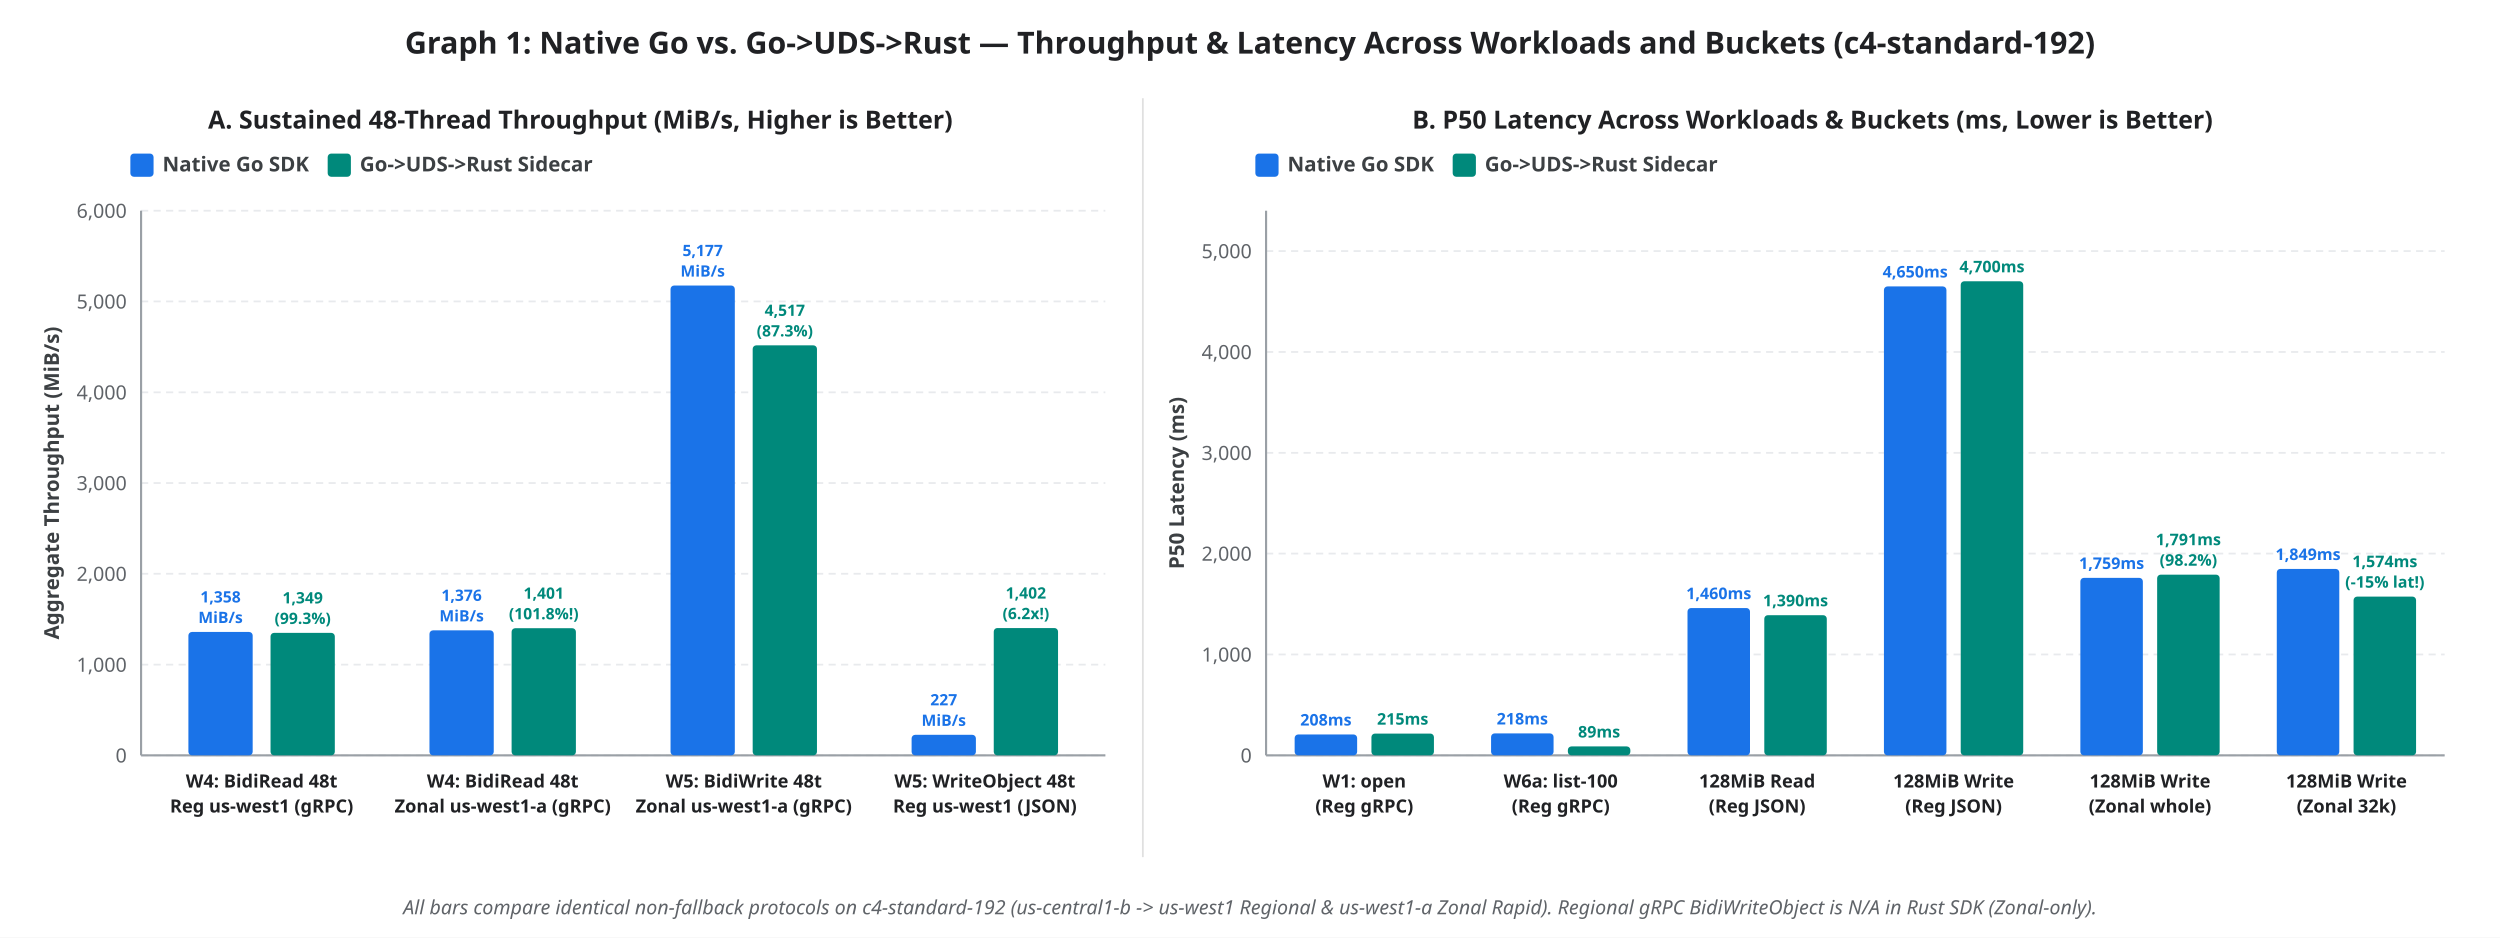
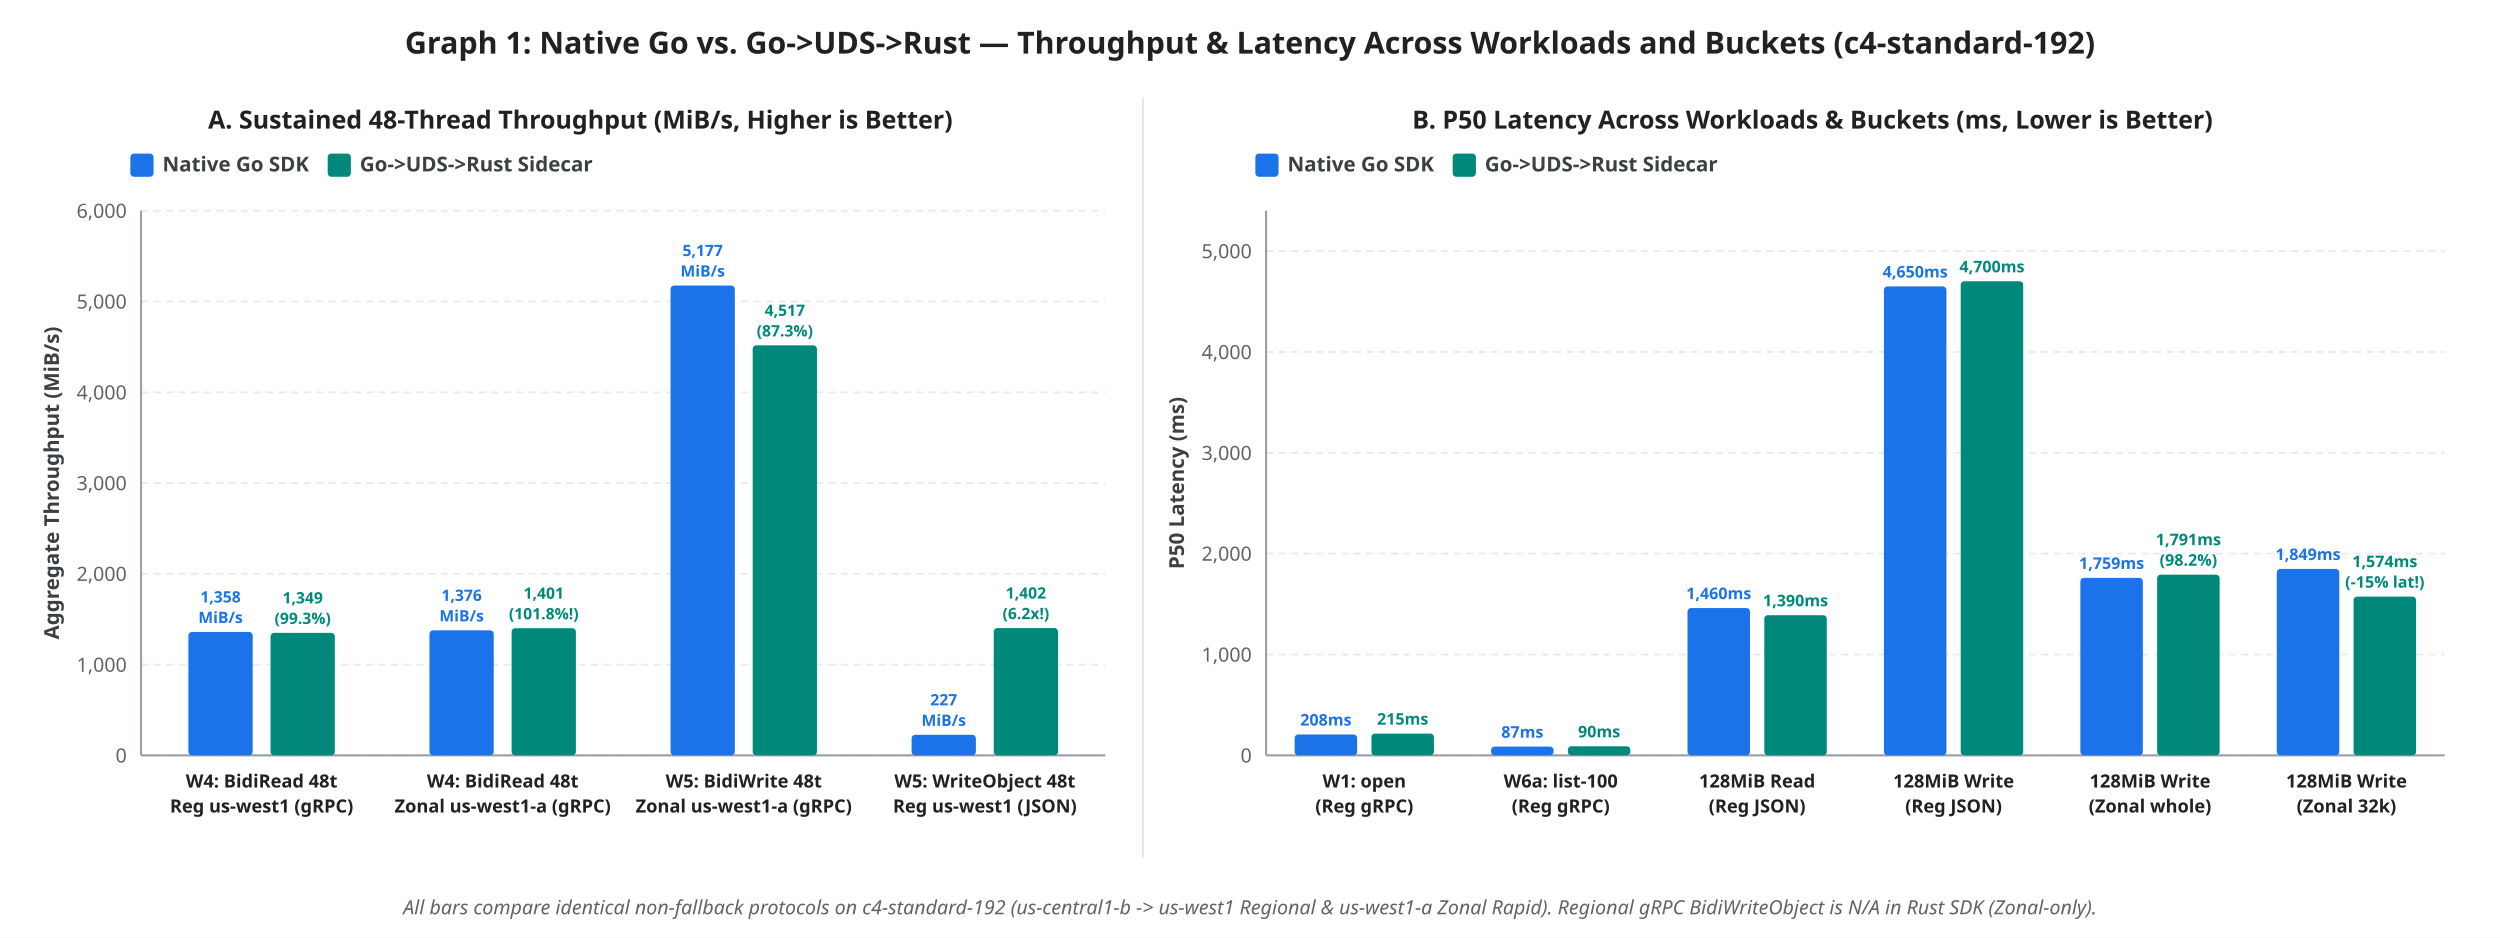
<svg xmlns="http://www.w3.org/2000/svg" width="1400" height="525" viewBox="0 0 1400 525">
  <rect width="1400" height="525" fill="#FFFFFF" />
  <text x="700" y="30" text-anchor="middle" font-family="sans-serif" font-size="17" font-weight="bold" fill="#202124">Graph 1: Native Go vs. Go-&gt;UDS-&gt;Rust — Throughput &amp; Latency Across Workloads and Buckets (c4-standard-192)</text>
  <line x1="640" y1="55" x2="640" y2="480" stroke="#E0E0E0" stroke-width="1" />
  <text x="325.0" y="72" text-anchor="middle" font-family="sans-serif" font-size="14" font-weight="bold" fill="#202124">A. Sustained 48-Thread Throughput (MiB/s, Higher is Better)</text>
  <rect x="73" y="86" width="13" height="13" rx="2" fill="#1A73E8" />
  <text x="91" y="96" font-family="sans-serif" font-size="11.5" font-weight="600" fill="#3C4043">Native Go SDK</text>
  <rect x="183.5" y="86" width="13" height="13" rx="2" fill="#00897B" />
  <text x="201.5" y="96" font-family="sans-serif" font-size="11.5" font-weight="600" fill="#3C4043">Go-&gt;UDS-&gt;Rust Sidecar</text>
  <line x1="79" y1="423.0" x2="619" y2="423.0" stroke="#E8EAED" stroke-width="1" stroke-dasharray="4,3" />
  <text x="71" y="427.0" text-anchor="end" font-family="sans-serif" font-size="11" fill="#5F6368">0</text>
  <line x1="79" y1="372.2" x2="619" y2="372.2" stroke="#E8EAED" stroke-width="1" stroke-dasharray="4,3" />
  <text x="71" y="376.2" text-anchor="end" font-family="sans-serif" font-size="11" fill="#5F6368">1,000</text>
  <line x1="79" y1="321.3" x2="619" y2="321.3" stroke="#E8EAED" stroke-width="1" stroke-dasharray="4,3" />
  <text x="71" y="325.3" text-anchor="end" font-family="sans-serif" font-size="11" fill="#5F6368">2,000</text>
  <line x1="79" y1="270.5" x2="619" y2="270.5" stroke="#E8EAED" stroke-width="1" stroke-dasharray="4,3" />
  <text x="71" y="274.5" text-anchor="end" font-family="sans-serif" font-size="11" fill="#5F6368">3,000</text>
  <line x1="79" y1="219.7" x2="619" y2="219.7" stroke="#E8EAED" stroke-width="1" stroke-dasharray="4,3" />
  <text x="71" y="223.7" text-anchor="end" font-family="sans-serif" font-size="11" fill="#5F6368">4,000</text>
  <line x1="79" y1="168.8" x2="619" y2="168.8" stroke="#E8EAED" stroke-width="1" stroke-dasharray="4,3" />
  <text x="71" y="172.8" text-anchor="end" font-family="sans-serif" font-size="11" fill="#5F6368">5,000</text>
  <line x1="79" y1="118.0" x2="619" y2="118.0" stroke="#E8EAED" stroke-width="1" stroke-dasharray="4,3" />
  <text x="71" y="122.0" text-anchor="end" font-family="sans-serif" font-size="11" fill="#5F6368">6,000</text>
  <line x1="79" y1="118" x2="79" y2="423" stroke="#9AA0A6" stroke-width="1.2" />
  <line x1="79" y1="423" x2="619" y2="423" stroke="#9AA0A6" stroke-width="1.2" />
  <text x="33" y="270.5" text-anchor="middle" font-family="sans-serif" font-size="11.5" font-weight="bold" fill="#3C4043" transform="rotate(-90 33 270.5)">Aggregate Throughput (MiB/s)</text>
  <rect x="105.5" y="353.9" width="36.0" height="69.1" rx="2" fill="#1A73E8" />
  <text x="123.5" y="337.4" text-anchor="middle" font-family="sans-serif" font-size="8.8" font-weight="bold" fill="#1A73E8">1,358</text>
  <text x="123.5" y="348.9" text-anchor="middle" font-family="sans-serif" font-size="8.8" font-weight="bold" fill="#1A73E8">MiB/s</text>
  <rect x="151.5" y="354.4" width="36.0" height="68.6" rx="2" fill="#00897B" />
  <text x="169.5" y="337.9" text-anchor="middle" font-family="sans-serif" font-size="8.8" font-weight="bold" fill="#00897B">1,349</text>
  <text x="169.5" y="349.4" text-anchor="middle" font-family="sans-serif" font-size="8.8" font-weight="bold" fill="#00897B">(99.3%)</text>
  <text x="146.5" y="441" text-anchor="middle" font-family="sans-serif" font-size="10.2" font-weight="600" fill="#202124">W4: BidiRead 48t</text>
  <text x="146.5" y="455" text-anchor="middle" font-family="sans-serif" font-size="10.2" font-weight="600" fill="#202124">Reg us-west1 (gRPC)</text>
  <rect x="240.5" y="353.0" width="36.0" height="70.0" rx="2" fill="#1A73E8" />
  <text x="258.5" y="336.5" text-anchor="middle" font-family="sans-serif" font-size="8.8" font-weight="bold" fill="#1A73E8">1,376</text>
  <text x="258.5" y="348.0" text-anchor="middle" font-family="sans-serif" font-size="8.8" font-weight="bold" fill="#1A73E8">MiB/s</text>
  <rect x="286.5" y="351.8" width="36.0" height="71.2" rx="2" fill="#00897B" />
  <text x="304.5" y="335.3" text-anchor="middle" font-family="sans-serif" font-size="8.8" font-weight="bold" fill="#00897B">1,401</text>
  <text x="304.5" y="346.8" text-anchor="middle" font-family="sans-serif" font-size="8.8" font-weight="bold" fill="#00897B">(101.8%!)</text>
  <text x="281.5" y="441" text-anchor="middle" font-family="sans-serif" font-size="10.2" font-weight="600" fill="#202124">W4: BidiRead 48t</text>
  <text x="281.5" y="455" text-anchor="middle" font-family="sans-serif" font-size="10.2" font-weight="600" fill="#202124">Zonal us-west1-a (gRPC)</text>
  <rect x="375.5" y="159.9" width="36.0" height="263.1" rx="2" fill="#1A73E8" />
  <text x="393.5" y="143.4" text-anchor="middle" font-family="sans-serif" font-size="8.8" font-weight="bold" fill="#1A73E8">5,177</text>
  <text x="393.5" y="154.9" text-anchor="middle" font-family="sans-serif" font-size="8.8" font-weight="bold" fill="#1A73E8">MiB/s</text>
  <rect x="421.5" y="193.4" width="36.0" height="229.6" rx="2" fill="#00897B" />
  <text x="439.5" y="176.9" text-anchor="middle" font-family="sans-serif" font-size="8.8" font-weight="bold" fill="#00897B">4,517</text>
  <text x="439.5" y="188.4" text-anchor="middle" font-family="sans-serif" font-size="8.8" font-weight="bold" fill="#00897B">(87.3%)</text>
  <text x="416.5" y="441" text-anchor="middle" font-family="sans-serif" font-size="10.2" font-weight="600" fill="#202124">W5: BidiWrite 48t</text>
  <text x="416.5" y="455" text-anchor="middle" font-family="sans-serif" font-size="10.2" font-weight="600" fill="#202124">Zonal us-west1-a (gRPC)</text>
  <rect x="510.5" y="411.5" width="36.0" height="11.5" rx="2" fill="#1A73E8" />
  <text x="528.5" y="395.0" text-anchor="middle" font-family="sans-serif" font-size="8.8" font-weight="bold" fill="#1A73E8">227</text>
  <text x="528.5" y="406.5" text-anchor="middle" font-family="sans-serif" font-size="8.8" font-weight="bold" fill="#1A73E8">MiB/s</text>
  <rect x="556.5" y="351.7" width="36.0" height="71.3" rx="2" fill="#00897B" />
  <text x="574.5" y="335.2" text-anchor="middle" font-family="sans-serif" font-size="8.8" font-weight="bold" fill="#00897B">1,402</text>
  <text x="574.5" y="346.7" text-anchor="middle" font-family="sans-serif" font-size="8.8" font-weight="bold" fill="#00897B">(6.2x!)</text>
  <text x="551.5" y="441" text-anchor="middle" font-family="sans-serif" font-size="10.2" font-weight="600" fill="#202124">W5: WriteObject 48t</text>
  <text x="551.5" y="455" text-anchor="middle" font-family="sans-serif" font-size="10.2" font-weight="600" fill="#202124">Reg us-west1 (JSON)</text>
  <text x="1015.0" y="72" text-anchor="middle" font-family="sans-serif" font-size="14" font-weight="bold" fill="#202124">B. P50 Latency Across Workloads &amp; Buckets (ms, Lower is Better)</text>
  <rect x="703" y="86" width="13" height="13" rx="2" fill="#1A73E8" />
  <text x="721" y="96" font-family="sans-serif" font-size="11.5" font-weight="600" fill="#3C4043">Native Go SDK</text>
  <rect x="813.5" y="86" width="13" height="13" rx="2" fill="#00897B" />
  <text x="831.5" y="96" font-family="sans-serif" font-size="11.5" font-weight="600" fill="#3C4043">Go-&gt;UDS-&gt;Rust Sidecar</text>
  <line x1="709" y1="423.0" x2="1369" y2="423.0" stroke="#E8EAED" stroke-width="1" stroke-dasharray="4,3" />
  <text x="701" y="427.0" text-anchor="end" font-family="sans-serif" font-size="11" fill="#5F6368">0</text>
  <line x1="709" y1="366.5" x2="1369" y2="366.5" stroke="#E8EAED" stroke-width="1" stroke-dasharray="4,3" />
  <text x="701" y="370.5" text-anchor="end" font-family="sans-serif" font-size="11" fill="#5F6368">1,000</text>
  <line x1="709" y1="310.0" x2="1369" y2="310.0" stroke="#E8EAED" stroke-width="1" stroke-dasharray="4,3" />
  <text x="701" y="314.0" text-anchor="end" font-family="sans-serif" font-size="11" fill="#5F6368">2,000</text>
  <line x1="709" y1="253.6" x2="1369" y2="253.6" stroke="#E8EAED" stroke-width="1" stroke-dasharray="4,3" />
  <text x="701" y="257.6" text-anchor="end" font-family="sans-serif" font-size="11" fill="#5F6368">3,000</text>
  <line x1="709" y1="197.1" x2="1369" y2="197.1" stroke="#E8EAED" stroke-width="1" stroke-dasharray="4,3" />
  <text x="701" y="201.1" text-anchor="end" font-family="sans-serif" font-size="11" fill="#5F6368">4,000</text>
  <line x1="709" y1="140.6" x2="1369" y2="140.6" stroke="#E8EAED" stroke-width="1" stroke-dasharray="4,3" />
  <text x="701" y="144.6" text-anchor="end" font-family="sans-serif" font-size="11" fill="#5F6368">5,000</text>
  <line x1="709" y1="118" x2="709" y2="423" stroke="#9AA0A6" stroke-width="1.2" />
  <line x1="709" y1="423" x2="1369" y2="423" stroke="#9AA0A6" stroke-width="1.2" />
  <text x="663" y="270.5" text-anchor="middle" font-family="sans-serif" font-size="11.5" font-weight="bold" fill="#3C4043" transform="rotate(-90 663 270.5)">P50 Latency (ms)</text>
  <rect x="725.0" y="411.3" width="35.0" height="11.7" rx="2" fill="#1A73E8" />
  <text x="742.5" y="406.3" text-anchor="middle" font-family="sans-serif" font-size="9.0" font-weight="bold" fill="#1A73E8">208ms</text>
  <rect x="768.0" y="410.8" width="35.0" height="12.2" rx="2" fill="#00897B" />
  <text x="785.5" y="405.8" text-anchor="middle" font-family="sans-serif" font-size="9.0" font-weight="bold" fill="#00897B">215ms</text>
  <text x="764.0" y="441" text-anchor="middle" font-family="sans-serif" font-size="10.2" font-weight="600" fill="#202124">W1: open</text>
  <text x="764.0" y="455" text-anchor="middle" font-family="sans-serif" font-size="10.2" font-weight="600" fill="#202124">(Reg gRPC)</text>
-   <rect x="835.0" y="410.7" width="35.0" height="12.3" rx="2" fill="#1A73E8" />
-   <text x="852.5" y="405.7" text-anchor="middle" font-family="sans-serif" font-size="9.0" font-weight="bold" fill="#1A73E8">218ms</text>
-   <rect x="878.0" y="418.0" width="35.0" height="5.0" rx="2" fill="#00897B" />
-   <text x="895.5" y="413.0" text-anchor="middle" font-family="sans-serif" font-size="9.0" font-weight="bold" fill="#00897B">89ms</text>
+   <rect x="835.0" y="418.1" width="35.0" height="4.9" rx="2" fill="#1A73E8" />
+   <text x="852.5" y="413.1" text-anchor="middle" font-family="sans-serif" font-size="9.0" font-weight="bold" fill="#1A73E8">87ms</text>
+   <rect x="878.0" y="417.9" width="35.0" height="5.1" rx="2" fill="#00897B" />
+   <text x="895.5" y="412.9" text-anchor="middle" font-family="sans-serif" font-size="9.0" font-weight="bold" fill="#00897B">90ms</text>
  <text x="874.0" y="441" text-anchor="middle" font-family="sans-serif" font-size="10.2" font-weight="600" fill="#202124">W6a: list-100</text>
  <text x="874.0" y="455" text-anchor="middle" font-family="sans-serif" font-size="10.2" font-weight="600" fill="#202124">(Reg gRPC)</text>
  <rect x="945.0" y="340.5" width="35.0" height="82.5" rx="2" fill="#1A73E8" />
  <text x="962.5" y="335.5" text-anchor="middle" font-family="sans-serif" font-size="9.0" font-weight="bold" fill="#1A73E8">1,460ms</text>
  <rect x="988.0" y="344.5" width="35.0" height="78.5" rx="2" fill="#00897B" />
  <text x="1005.5" y="339.5" text-anchor="middle" font-family="sans-serif" font-size="9.0" font-weight="bold" fill="#00897B">1,390ms</text>
  <text x="984.0" y="441" text-anchor="middle" font-family="sans-serif" font-size="10.2" font-weight="600" fill="#202124">128MiB Read</text>
  <text x="984.0" y="455" text-anchor="middle" font-family="sans-serif" font-size="10.2" font-weight="600" fill="#202124">(Reg JSON)</text>
  <rect x="1055.0" y="160.4" width="35.0" height="262.6" rx="2" fill="#1A73E8" />
  <text x="1072.5" y="155.4" text-anchor="middle" font-family="sans-serif" font-size="9.0" font-weight="bold" fill="#1A73E8">4,650ms</text>
  <rect x="1098.0" y="157.5" width="35.0" height="265.5" rx="2" fill="#00897B" />
  <text x="1115.5" y="152.5" text-anchor="middle" font-family="sans-serif" font-size="9.0" font-weight="bold" fill="#00897B">4,700ms</text>
  <text x="1094.0" y="441" text-anchor="middle" font-family="sans-serif" font-size="10.2" font-weight="600" fill="#202124">128MiB Write</text>
  <text x="1094.0" y="455" text-anchor="middle" font-family="sans-serif" font-size="10.2" font-weight="600" fill="#202124">(Reg JSON)</text>
  <rect x="1165.0" y="323.6" width="35.0" height="99.4" rx="2" fill="#1A73E8" />
  <text x="1182.5" y="318.6" text-anchor="middle" font-family="sans-serif" font-size="9.0" font-weight="bold" fill="#1A73E8">1,759ms</text>
  <rect x="1208.0" y="321.8" width="35.0" height="101.2" rx="2" fill="#00897B" />
  <text x="1225.5" y="305.3" text-anchor="middle" font-family="sans-serif" font-size="9.0" font-weight="bold" fill="#00897B">1,791ms</text>
  <text x="1225.5" y="316.8" text-anchor="middle" font-family="sans-serif" font-size="9.0" font-weight="bold" fill="#00897B">(98.2%)</text>
  <text x="1204.0" y="441" text-anchor="middle" font-family="sans-serif" font-size="10.2" font-weight="600" fill="#202124">128MiB Write</text>
  <text x="1204.0" y="455" text-anchor="middle" font-family="sans-serif" font-size="10.2" font-weight="600" fill="#202124">(Zonal whole)</text>
  <rect x="1275.0" y="318.6" width="35.0" height="104.4" rx="2" fill="#1A73E8" />
  <text x="1292.5" y="313.6" text-anchor="middle" font-family="sans-serif" font-size="9.0" font-weight="bold" fill="#1A73E8">1,849ms</text>
  <rect x="1318.0" y="334.1" width="35.0" height="88.9" rx="2" fill="#00897B" />
  <text x="1335.5" y="317.6" text-anchor="middle" font-family="sans-serif" font-size="9.0" font-weight="bold" fill="#00897B">1,574ms</text>
  <text x="1335.5" y="329.1" text-anchor="middle" font-family="sans-serif" font-size="9.0" font-weight="bold" fill="#00897B">(-15% lat!)</text>
  <text x="1314.0" y="441" text-anchor="middle" font-family="sans-serif" font-size="10.2" font-weight="600" fill="#202124">128MiB Write</text>
  <text x="1314.0" y="455" text-anchor="middle" font-family="sans-serif" font-size="10.2" font-weight="600" fill="#202124">(Zonal 32k)</text>
  <text x="700" y="512" text-anchor="middle" font-family="sans-serif" font-size="11" font-style="italic" fill="#5F6368">All bars compare identical non-fallback protocols on c4-standard-192 (us-central1-b -&gt; us-west1 Regional &amp; us-west1-a Zonal Rapid). Regional gRPC BidiWriteObject is N/A in Rust SDK (Zonal-only).</text>
</svg>
